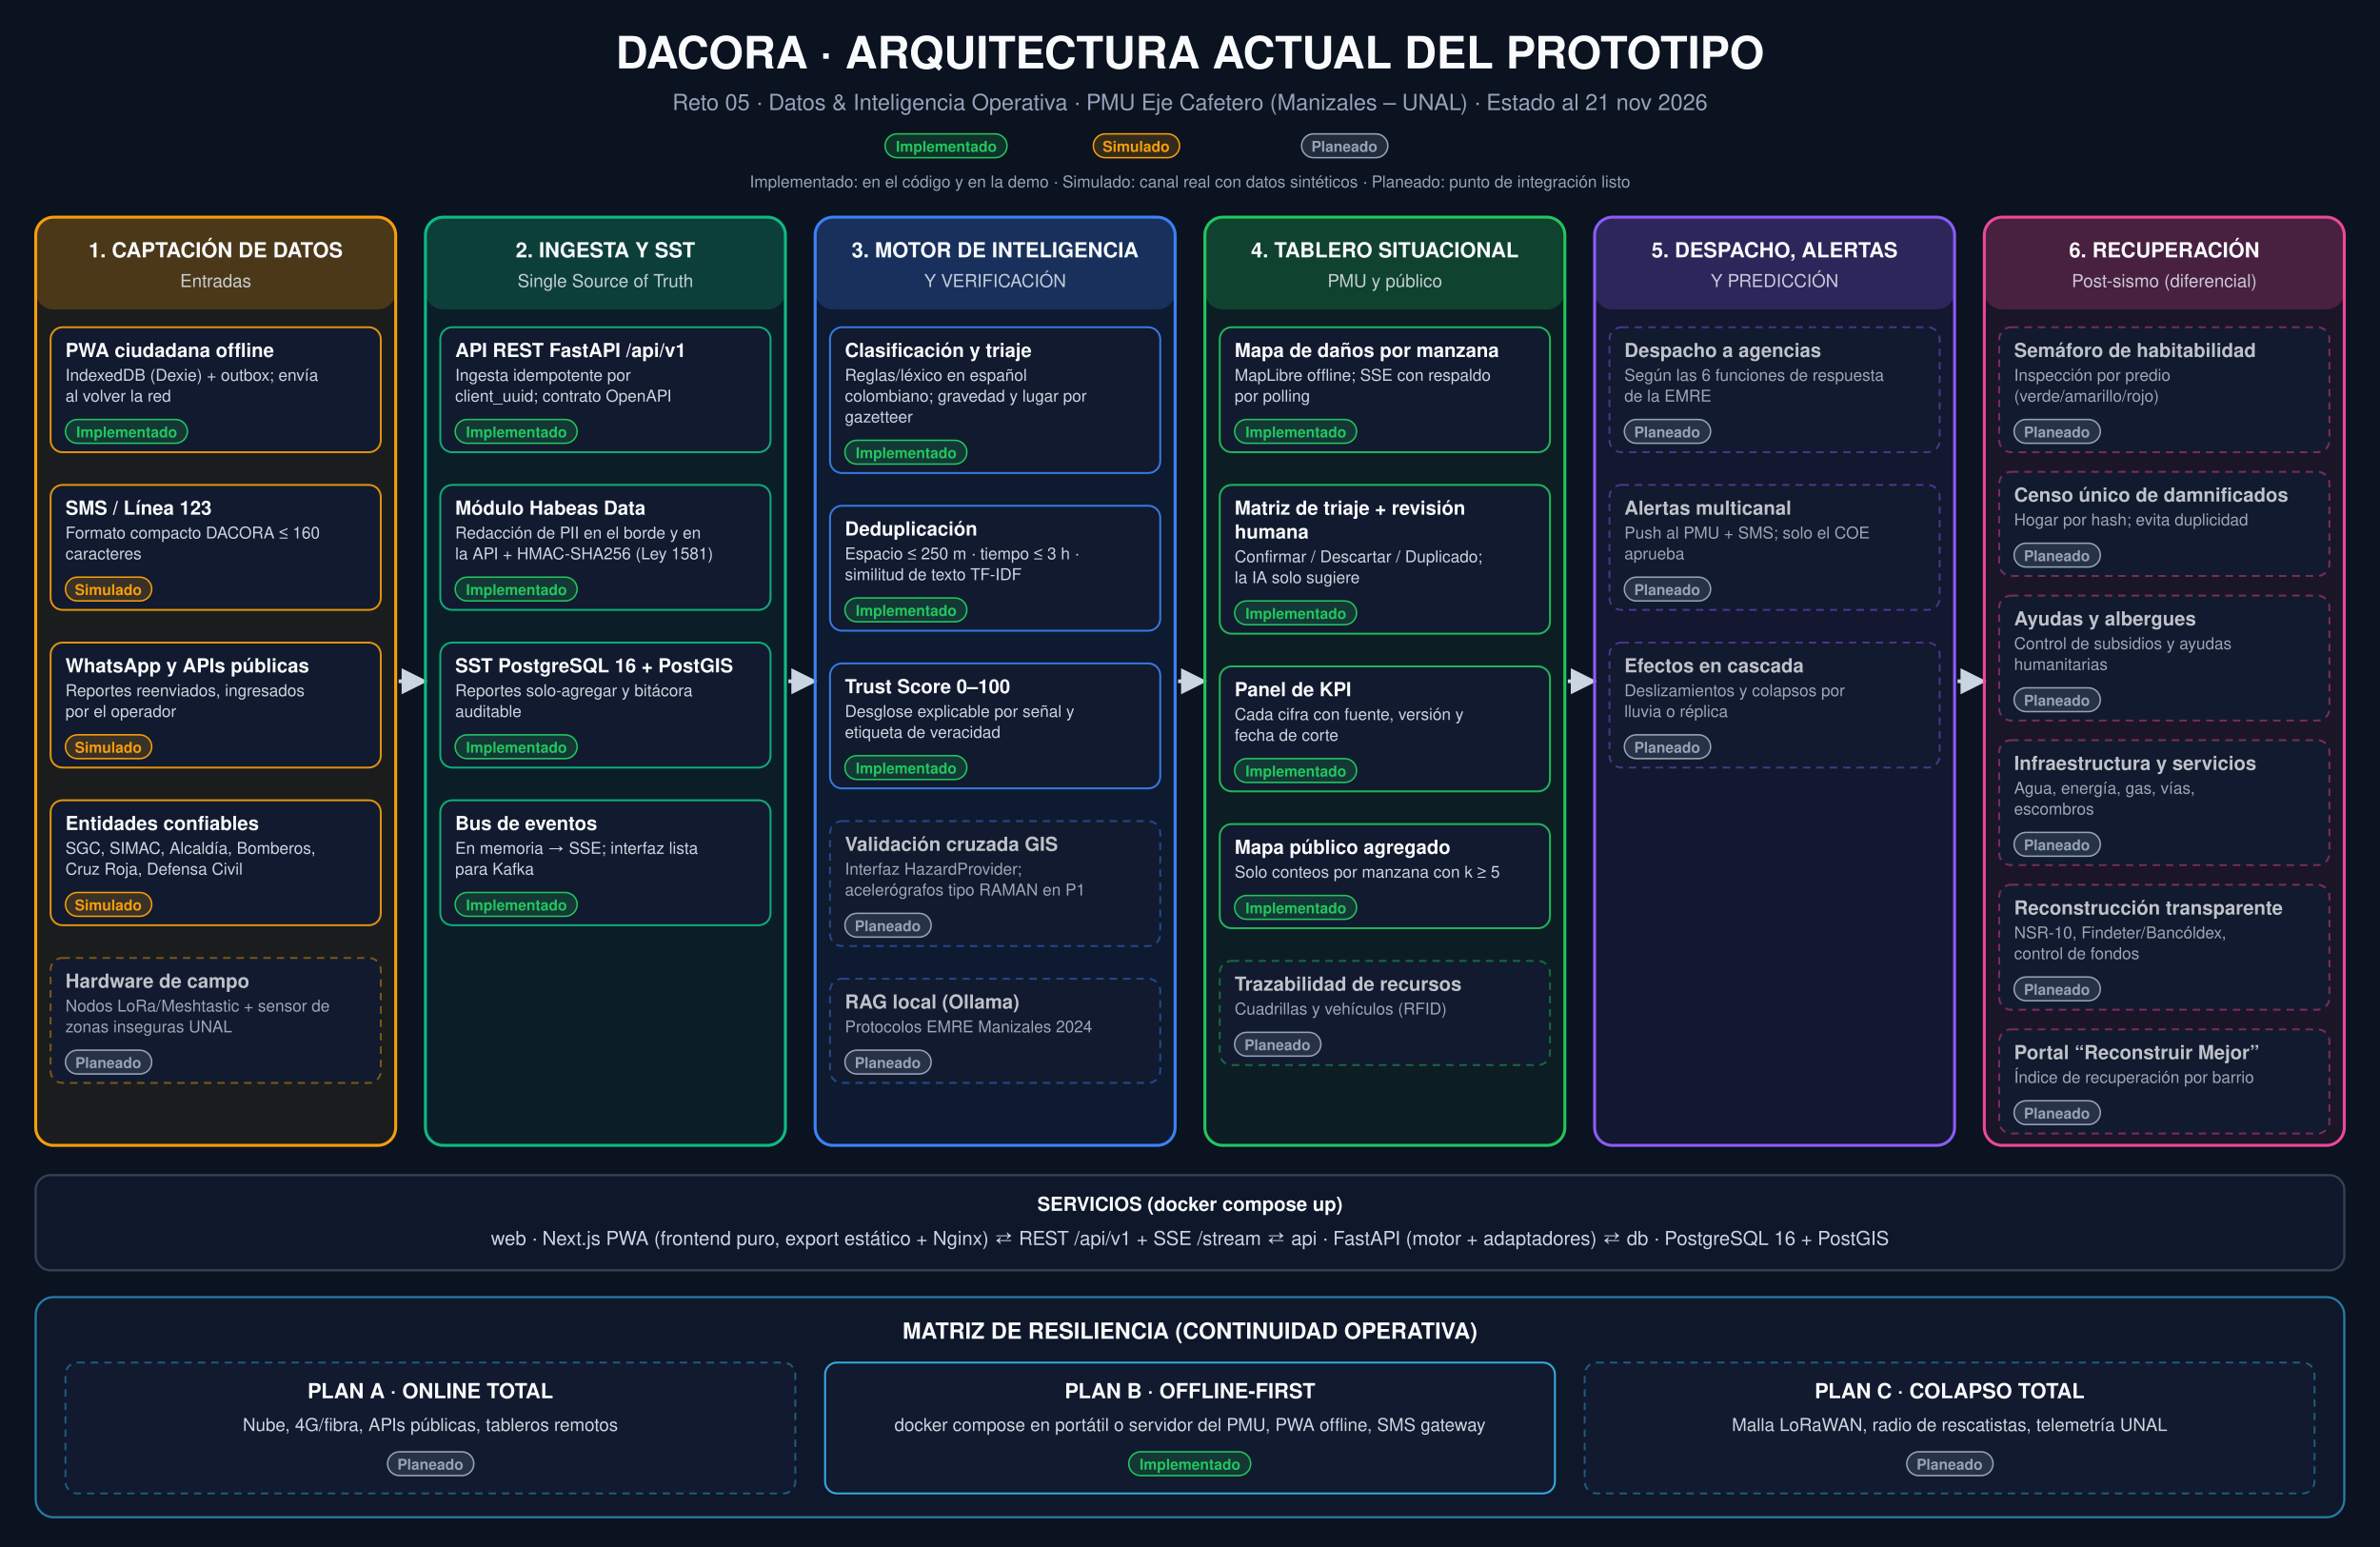
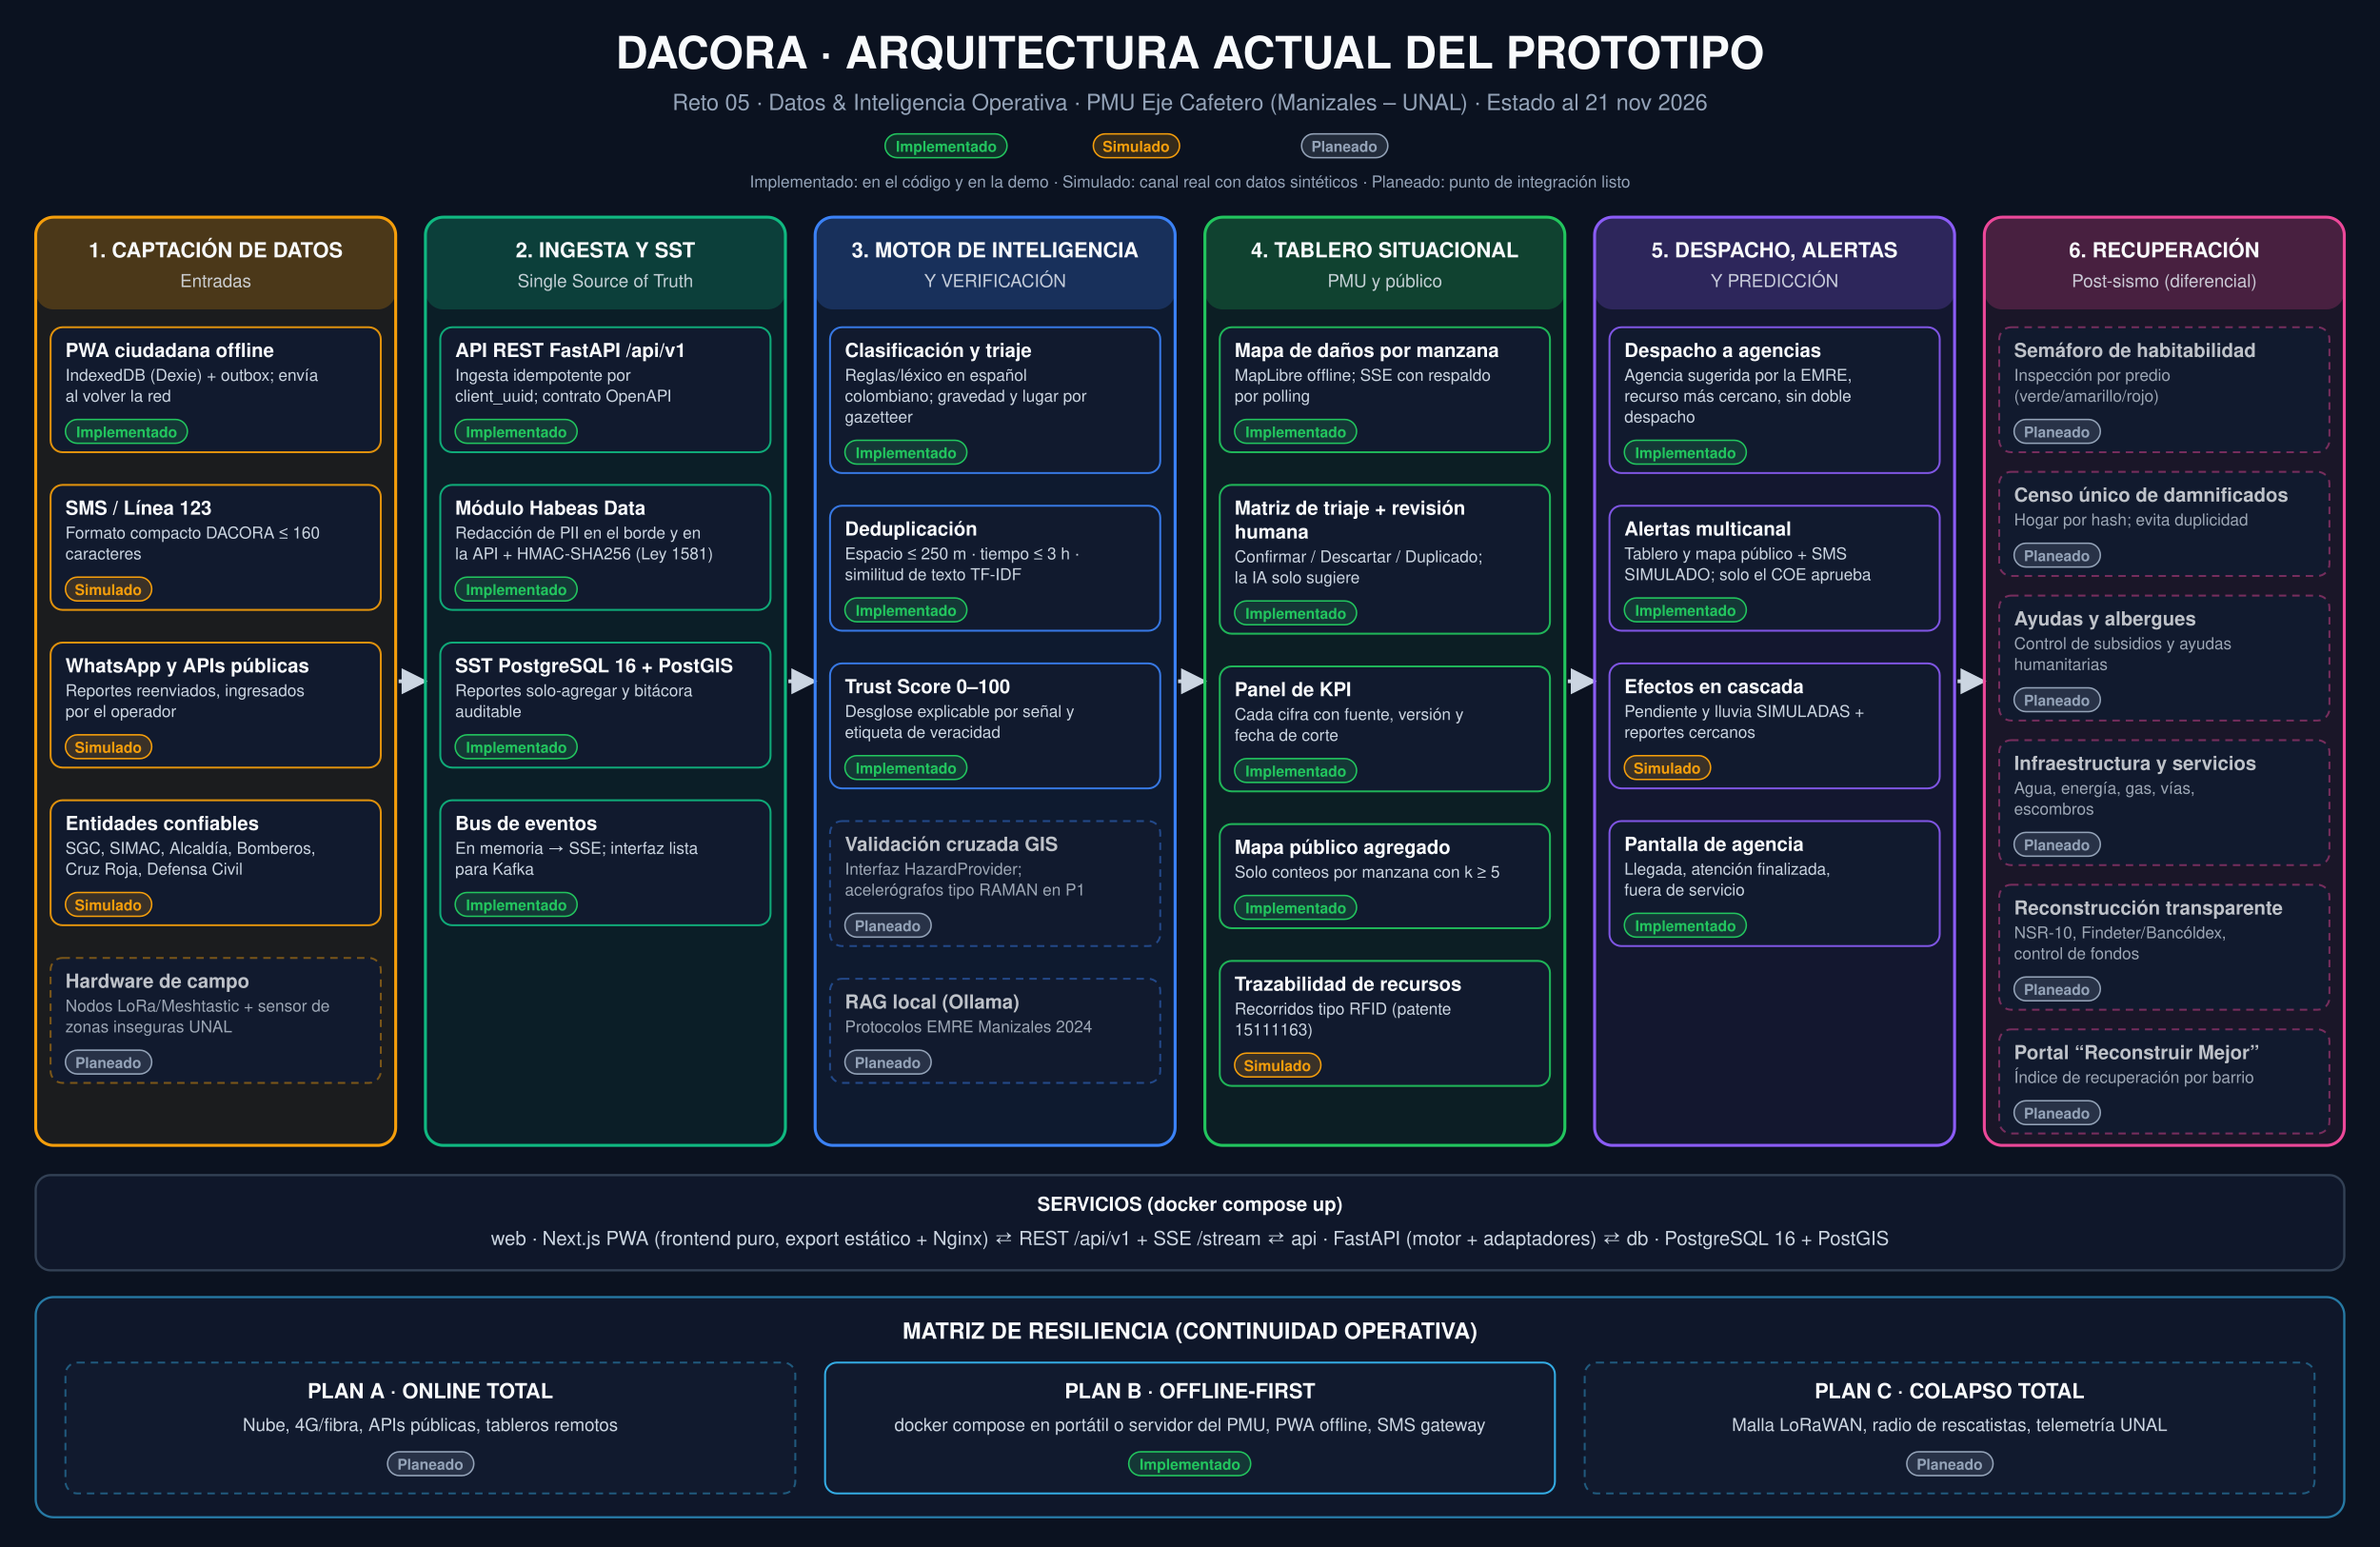
<svg xmlns="http://www.w3.org/2000/svg" width="1600" height="1040" viewBox="0 0 1600 1040" font-family="'Helvetica Neue', Helvetica, Arial, sans-serif">
  <defs>
    <marker id="arrow" viewBox="0 0 10 10" refX="8" refY="5" markerWidth="7" markerHeight="7" orient="auto-start-reverse">
      <path d="M0,0 L10,5 L0,10 z" fill="#cbd5e1" />
    </marker>
  </defs>
  <rect width="1600" height="1040" fill="#0b1220" />
  <text x="800.0" y="46" font-size="30" font-weight="bold" fill="#f8fafc" text-anchor="middle" opacity="1.0">DACORA · ARQUITECTURA ACTUAL DEL PROTOTIPO</text>
  <text x="800.0" y="74" font-size="15" font-weight="normal" fill="#94a3b8" text-anchor="middle" opacity="1.0">Reto 05 · Datos &amp; Inteligencia Operativa · PMU Eje Cafetero (Manizales – UNAL) · Estado al 21 nov 2026</text>
  <rect x="595.0" y="90" width="82" height="16" rx="8" fill="#22c55e" fill-opacity="0.18" stroke="#22c55e" stroke-width="1" />
  <text x="636.2" y="102" font-size="10" font-weight="bold" fill="#22c55e" text-anchor="middle" opacity="1.0">Implementado</text>
  <rect x="735.0" y="90" width="58" height="16" rx="8" fill="#f59e0b" fill-opacity="0.18" stroke="#f59e0b" stroke-width="1" />
  <text x="763.8" y="102" font-size="10" font-weight="bold" fill="#f59e0b" text-anchor="middle" opacity="1.0">Simulado</text>
  <rect x="875.0" y="90" width="58" height="16" rx="8" fill="#94a3b8" fill-opacity="0.18" stroke="#94a3b8" stroke-width="1" />
  <text x="903.8" y="102" font-size="10" font-weight="bold" fill="#94a3b8" text-anchor="middle" opacity="1.0">Planeado</text>
  <text x="800.0" y="126" font-size="11" font-weight="normal" fill="#94a3b8" text-anchor="middle" opacity="1.0">Implementado: en el código y en la demo · Simulado: canal real con datos sintéticos · Planeado: punto de integración listo</text>
  <rect x="24.0" y="146" width="242.0" height="624" rx="12" fill="#f59e0b" fill-opacity="0.07" stroke="#f59e0b" stroke-width="2" />
  <rect x="24.0" y="146" width="242.0" height="62" rx="12" fill="#f59e0b" fill-opacity="0.22" />
  <text x="145.0" y="173" font-size="14" font-weight="bold" fill="#f8fafc" text-anchor="middle" opacity="1.0">1. CAPTACIÓN DE DATOS</text>
  <text x="145.0" y="193" font-size="12" font-weight="normal" fill="#e2e8f0" text-anchor="middle" opacity="0.85">Entradas</text>
  <rect x="34.0" y="220" width="222.0" height="84" rx="8" fill="#111a2e" stroke="#f59e0b" stroke-opacity="0.9" stroke-width="1.3" />
  <text x="44.0" y="240" font-size="13" font-weight="bold" fill="#f8fafc" text-anchor="start" opacity="1">PWA ciudadana offline</text>
  <text x="44.0" y="256" font-size="11" font-weight="normal" fill="#cbd5e1" text-anchor="start" opacity="1">IndexedDB (Dexie) + outbox; envía</text>
  <text x="44.0" y="270" font-size="11" font-weight="normal" fill="#cbd5e1" text-anchor="start" opacity="1">al volver la red</text>
  <rect x="44.0" y="282" width="82" height="16" rx="8" fill="#22c55e" fill-opacity="0.18" stroke="#22c55e" stroke-width="1" />
  <text x="85.2" y="294" font-size="10" font-weight="bold" fill="#22c55e" text-anchor="middle" opacity="1.0">Implementado</text>
  <rect x="34.0" y="326" width="222.0" height="84" rx="8" fill="#111a2e" stroke="#f59e0b" stroke-opacity="0.9" stroke-width="1.3" />
  <text x="44.0" y="346" font-size="13" font-weight="bold" fill="#f8fafc" text-anchor="start" opacity="1">SMS / Línea 123</text>
  <text x="44.0" y="362" font-size="11" font-weight="normal" fill="#cbd5e1" text-anchor="start" opacity="1">Formato compacto DACORA ≤ 160</text>
  <text x="44.0" y="376" font-size="11" font-weight="normal" fill="#cbd5e1" text-anchor="start" opacity="1">caracteres</text>
  <rect x="44.0" y="388" width="58" height="16" rx="8" fill="#f59e0b" fill-opacity="0.18" stroke="#f59e0b" stroke-width="1" />
  <text x="72.8" y="400" font-size="10" font-weight="bold" fill="#f59e0b" text-anchor="middle" opacity="1.0">Simulado</text>
  <rect x="34.0" y="432" width="222.0" height="84" rx="8" fill="#111a2e" stroke="#f59e0b" stroke-opacity="0.9" stroke-width="1.3" />
  <text x="44.0" y="452" font-size="13" font-weight="bold" fill="#f8fafc" text-anchor="start" opacity="1">WhatsApp y APIs públicas</text>
  <text x="44.0" y="468" font-size="11" font-weight="normal" fill="#cbd5e1" text-anchor="start" opacity="1">Reportes reenviados, ingresados</text>
  <text x="44.0" y="482" font-size="11" font-weight="normal" fill="#cbd5e1" text-anchor="start" opacity="1">por el operador</text>
  <rect x="44.0" y="494" width="58" height="16" rx="8" fill="#f59e0b" fill-opacity="0.18" stroke="#f59e0b" stroke-width="1" />
  <text x="72.8" y="506" font-size="10" font-weight="bold" fill="#f59e0b" text-anchor="middle" opacity="1.0">Simulado</text>
  <rect x="34.0" y="538" width="222.0" height="84" rx="8" fill="#111a2e" stroke="#f59e0b" stroke-opacity="0.9" stroke-width="1.3" />
  <text x="44.0" y="558" font-size="13" font-weight="bold" fill="#f8fafc" text-anchor="start" opacity="1">Entidades confiables</text>
  <text x="44.0" y="574" font-size="11" font-weight="normal" fill="#cbd5e1" text-anchor="start" opacity="1">SGC, SIMAC, Alcaldía, Bomberos,</text>
  <text x="44.0" y="588" font-size="11" font-weight="normal" fill="#cbd5e1" text-anchor="start" opacity="1">Cruz Roja, Defensa Civil</text>
  <rect x="44.0" y="600" width="58" height="16" rx="8" fill="#f59e0b" fill-opacity="0.18" stroke="#f59e0b" stroke-width="1" />
  <text x="72.8" y="612" font-size="10" font-weight="bold" fill="#f59e0b" text-anchor="middle" opacity="1.0">Simulado</text>
  <rect x="34.0" y="644" width="222.0" height="84" rx="8" fill="#111a2e" stroke="#f59e0b" stroke-opacity="0.45" stroke-width="1.3" stroke-dasharray="5 4" />
  <text x="44.0" y="664" font-size="13" font-weight="bold" fill="#f8fafc" text-anchor="start" opacity="0.75">Hardware de campo</text>
  <text x="44.0" y="680" font-size="11" font-weight="normal" fill="#cbd5e1" text-anchor="start" opacity="0.75">Nodos LoRa/Meshtastic + sensor de</text>
  <text x="44.0" y="694" font-size="11" font-weight="normal" fill="#cbd5e1" text-anchor="start" opacity="0.75">zonas inseguras UNAL</text>
  <rect x="44.0" y="706" width="58" height="16" rx="8" fill="#94a3b8" fill-opacity="0.18" stroke="#94a3b8" stroke-width="1" />
  <text x="72.8" y="718" font-size="10" font-weight="bold" fill="#94a3b8" text-anchor="middle" opacity="1.0">Planeado</text>
  <line x1="268.0" y1="458.0" x2="284.0" y2="458.0" stroke="#cbd5e1" stroke-width="2.5" marker-end="url(#arrow)" />
  <rect x="286.0" y="146" width="242.0" height="624" rx="12" fill="#10b981" fill-opacity="0.07" stroke="#10b981" stroke-width="2" />
  <rect x="286.0" y="146" width="242.0" height="62" rx="12" fill="#10b981" fill-opacity="0.22" />
  <text x="407.0" y="173" font-size="14" font-weight="bold" fill="#f8fafc" text-anchor="middle" opacity="1.0">2. INGESTA Y SST</text>
  <text x="407.0" y="193" font-size="12" font-weight="normal" fill="#e2e8f0" text-anchor="middle" opacity="0.85">Single Source of Truth</text>
  <rect x="296.0" y="220" width="222.0" height="84" rx="8" fill="#111a2e" stroke="#10b981" stroke-opacity="0.9" stroke-width="1.3" />
  <text x="306.0" y="240" font-size="13" font-weight="bold" fill="#f8fafc" text-anchor="start" opacity="1">API REST FastAPI /api/v1</text>
  <text x="306.0" y="256" font-size="11" font-weight="normal" fill="#cbd5e1" text-anchor="start" opacity="1">Ingesta idempotente por</text>
  <text x="306.0" y="270" font-size="11" font-weight="normal" fill="#cbd5e1" text-anchor="start" opacity="1">client_uuid; contrato OpenAPI</text>
  <rect x="306.0" y="282" width="82" height="16" rx="8" fill="#22c55e" fill-opacity="0.18" stroke="#22c55e" stroke-width="1" />
  <text x="347.2" y="294" font-size="10" font-weight="bold" fill="#22c55e" text-anchor="middle" opacity="1.0">Implementado</text>
  <rect x="296.0" y="326" width="222.0" height="84" rx="8" fill="#111a2e" stroke="#10b981" stroke-opacity="0.9" stroke-width="1.3" />
  <text x="306.0" y="346" font-size="13" font-weight="bold" fill="#f8fafc" text-anchor="start" opacity="1">Módulo Habeas Data</text>
  <text x="306.0" y="362" font-size="11" font-weight="normal" fill="#cbd5e1" text-anchor="start" opacity="1">Redacción de PII en el borde y en</text>
  <text x="306.0" y="376" font-size="11" font-weight="normal" fill="#cbd5e1" text-anchor="start" opacity="1">la API + HMAC-SHA256 (Ley 1581)</text>
  <rect x="306.0" y="388" width="82" height="16" rx="8" fill="#22c55e" fill-opacity="0.18" stroke="#22c55e" stroke-width="1" />
  <text x="347.2" y="400" font-size="10" font-weight="bold" fill="#22c55e" text-anchor="middle" opacity="1.0">Implementado</text>
  <rect x="296.0" y="432" width="222.0" height="84" rx="8" fill="#111a2e" stroke="#10b981" stroke-opacity="0.9" stroke-width="1.3" />
  <text x="306.0" y="452" font-size="13" font-weight="bold" fill="#f8fafc" text-anchor="start" opacity="1">SST PostgreSQL 16 + PostGIS</text>
  <text x="306.0" y="468" font-size="11" font-weight="normal" fill="#cbd5e1" text-anchor="start" opacity="1">Reportes solo-agregar y bitácora</text>
  <text x="306.0" y="482" font-size="11" font-weight="normal" fill="#cbd5e1" text-anchor="start" opacity="1">auditable</text>
  <rect x="306.0" y="494" width="82" height="16" rx="8" fill="#22c55e" fill-opacity="0.18" stroke="#22c55e" stroke-width="1" />
  <text x="347.2" y="506" font-size="10" font-weight="bold" fill="#22c55e" text-anchor="middle" opacity="1.0">Implementado</text>
  <rect x="296.0" y="538" width="222.0" height="84" rx="8" fill="#111a2e" stroke="#10b981" stroke-opacity="0.9" stroke-width="1.3" />
  <text x="306.0" y="558" font-size="13" font-weight="bold" fill="#f8fafc" text-anchor="start" opacity="1">Bus de eventos</text>
  <text x="306.0" y="574" font-size="11" font-weight="normal" fill="#cbd5e1" text-anchor="start" opacity="1">En memoria → SSE; interfaz lista</text>
  <text x="306.0" y="588" font-size="11" font-weight="normal" fill="#cbd5e1" text-anchor="start" opacity="1">para Kafka</text>
  <rect x="306.0" y="600" width="82" height="16" rx="8" fill="#22c55e" fill-opacity="0.18" stroke="#22c55e" stroke-width="1" />
  <text x="347.2" y="612" font-size="10" font-weight="bold" fill="#22c55e" text-anchor="middle" opacity="1.0">Implementado</text>
  <line x1="530.0" y1="458.0" x2="546.0" y2="458.0" stroke="#cbd5e1" stroke-width="2.5" marker-end="url(#arrow)" />
  <rect x="548.0" y="146" width="242.0" height="624" rx="12" fill="#3b82f6" fill-opacity="0.07" stroke="#3b82f6" stroke-width="2" />
  <rect x="548.0" y="146" width="242.0" height="62" rx="12" fill="#3b82f6" fill-opacity="0.22" />
  <text x="669.0" y="173" font-size="14" font-weight="bold" fill="#f8fafc" text-anchor="middle" opacity="1.0">3. MOTOR DE INTELIGENCIA</text>
  <text x="669.0" y="193" font-size="12" font-weight="normal" fill="#e2e8f0" text-anchor="middle" opacity="0.85">Y VERIFICACIÓN</text>
  <rect x="558.0" y="220" width="222.0" height="98" rx="8" fill="#111a2e" stroke="#3b82f6" stroke-opacity="0.9" stroke-width="1.3" />
  <text x="568.0" y="240" font-size="13" font-weight="bold" fill="#f8fafc" text-anchor="start" opacity="1">Clasificación y triaje</text>
  <text x="568.0" y="256" font-size="11" font-weight="normal" fill="#cbd5e1" text-anchor="start" opacity="1">Reglas/léxico en español</text>
  <text x="568.0" y="270" font-size="11" font-weight="normal" fill="#cbd5e1" text-anchor="start" opacity="1">colombiano; gravedad y lugar por</text>
  <text x="568.0" y="284" font-size="11" font-weight="normal" fill="#cbd5e1" text-anchor="start" opacity="1">gazetteer</text>
  <rect x="568.0" y="296" width="82" height="16" rx="8" fill="#22c55e" fill-opacity="0.18" stroke="#22c55e" stroke-width="1" />
  <text x="609.2" y="308" font-size="10" font-weight="bold" fill="#22c55e" text-anchor="middle" opacity="1.0">Implementado</text>
  <rect x="558.0" y="340" width="222.0" height="84" rx="8" fill="#111a2e" stroke="#3b82f6" stroke-opacity="0.9" stroke-width="1.3" />
  <text x="568.0" y="360" font-size="13" font-weight="bold" fill="#f8fafc" text-anchor="start" opacity="1">Deduplicación</text>
  <text x="568.0" y="376" font-size="11" font-weight="normal" fill="#cbd5e1" text-anchor="start" opacity="1">Espacio ≤ 250 m · tiempo ≤ 3 h ·</text>
  <text x="568.0" y="390" font-size="11" font-weight="normal" fill="#cbd5e1" text-anchor="start" opacity="1">similitud de texto TF-IDF</text>
  <rect x="568.0" y="402" width="82" height="16" rx="8" fill="#22c55e" fill-opacity="0.18" stroke="#22c55e" stroke-width="1" />
  <text x="609.2" y="414" font-size="10" font-weight="bold" fill="#22c55e" text-anchor="middle" opacity="1.0">Implementado</text>
  <rect x="558.0" y="446" width="222.0" height="84" rx="8" fill="#111a2e" stroke="#3b82f6" stroke-opacity="0.9" stroke-width="1.3" />
  <text x="568.0" y="466" font-size="13" font-weight="bold" fill="#f8fafc" text-anchor="start" opacity="1">Trust Score 0–100</text>
  <text x="568.0" y="482" font-size="11" font-weight="normal" fill="#cbd5e1" text-anchor="start" opacity="1">Desglose explicable por señal y</text>
  <text x="568.0" y="496" font-size="11" font-weight="normal" fill="#cbd5e1" text-anchor="start" opacity="1">etiqueta de veracidad</text>
  <rect x="568.0" y="508" width="82" height="16" rx="8" fill="#22c55e" fill-opacity="0.18" stroke="#22c55e" stroke-width="1" />
  <text x="609.2" y="520" font-size="10" font-weight="bold" fill="#22c55e" text-anchor="middle" opacity="1.0">Implementado</text>
  <rect x="558.0" y="552" width="222.0" height="84" rx="8" fill="#111a2e" stroke="#3b82f6" stroke-opacity="0.45" stroke-width="1.3" stroke-dasharray="5 4" />
  <text x="568.0" y="572" font-size="13" font-weight="bold" fill="#f8fafc" text-anchor="start" opacity="0.75">Validación cruzada GIS</text>
  <text x="568.0" y="588" font-size="11" font-weight="normal" fill="#cbd5e1" text-anchor="start" opacity="0.75">Interfaz HazardProvider;</text>
  <text x="568.0" y="602" font-size="11" font-weight="normal" fill="#cbd5e1" text-anchor="start" opacity="0.75">acelerógrafos tipo RAMAN en P1</text>
  <rect x="568.0" y="614" width="58" height="16" rx="8" fill="#94a3b8" fill-opacity="0.18" stroke="#94a3b8" stroke-width="1" />
  <text x="596.8" y="626" font-size="10" font-weight="bold" fill="#94a3b8" text-anchor="middle" opacity="1.0">Planeado</text>
  <rect x="558.0" y="658" width="222.0" height="70" rx="8" fill="#111a2e" stroke="#3b82f6" stroke-opacity="0.45" stroke-width="1.3" stroke-dasharray="5 4" />
  <text x="568.0" y="678" font-size="13" font-weight="bold" fill="#f8fafc" text-anchor="start" opacity="0.75">RAG local (Ollama)</text>
  <text x="568.0" y="694" font-size="11" font-weight="normal" fill="#cbd5e1" text-anchor="start" opacity="0.75">Protocolos EMRE Manizales 2024</text>
  <rect x="568.0" y="706" width="58" height="16" rx="8" fill="#94a3b8" fill-opacity="0.18" stroke="#94a3b8" stroke-width="1" />
  <text x="596.8" y="718" font-size="10" font-weight="bold" fill="#94a3b8" text-anchor="middle" opacity="1.0">Planeado</text>
  <line x1="792.0" y1="458.0" x2="808.0" y2="458.0" stroke="#cbd5e1" stroke-width="2.5" marker-end="url(#arrow)" />
  <rect x="810.0" y="146" width="242.0" height="624" rx="12" fill="#22c55e" fill-opacity="0.07" stroke="#22c55e" stroke-width="2" />
  <rect x="810.0" y="146" width="242.0" height="62" rx="12" fill="#22c55e" fill-opacity="0.22" />
  <text x="931.0" y="173" font-size="14" font-weight="bold" fill="#f8fafc" text-anchor="middle" opacity="1.0">4. TABLERO SITUACIONAL</text>
  <text x="931.0" y="193" font-size="12" font-weight="normal" fill="#e2e8f0" text-anchor="middle" opacity="0.85">PMU y público</text>
  <rect x="820.0" y="220" width="222.0" height="84" rx="8" fill="#111a2e" stroke="#22c55e" stroke-opacity="0.9" stroke-width="1.3" />
  <text x="830.0" y="240" font-size="13" font-weight="bold" fill="#f8fafc" text-anchor="start" opacity="1">Mapa de daños por manzana</text>
  <text x="830.0" y="256" font-size="11" font-weight="normal" fill="#cbd5e1" text-anchor="start" opacity="1">MapLibre offline; SSE con respaldo</text>
  <text x="830.0" y="270" font-size="11" font-weight="normal" fill="#cbd5e1" text-anchor="start" opacity="1">por polling</text>
  <rect x="830.0" y="282" width="82" height="16" rx="8" fill="#22c55e" fill-opacity="0.18" stroke="#22c55e" stroke-width="1" />
  <text x="871.2" y="294" font-size="10" font-weight="bold" fill="#22c55e" text-anchor="middle" opacity="1.0">Implementado</text>
  <rect x="820.0" y="326" width="222.0" height="100" rx="8" fill="#111a2e" stroke="#22c55e" stroke-opacity="0.9" stroke-width="1.3" />
  <text x="830.0" y="346" font-size="13" font-weight="bold" fill="#f8fafc" text-anchor="start" opacity="1">Matriz de triaje + revisión</text>
  <text x="830.0" y="362" font-size="13" font-weight="bold" fill="#f8fafc" text-anchor="start" opacity="1">humana</text>
  <text x="830.0" y="378" font-size="11" font-weight="normal" fill="#cbd5e1" text-anchor="start" opacity="1">Confirmar / Descartar / Duplicado;</text>
  <text x="830.0" y="392" font-size="11" font-weight="normal" fill="#cbd5e1" text-anchor="start" opacity="1">la IA solo sugiere</text>
  <rect x="830.0" y="404" width="82" height="16" rx="8" fill="#22c55e" fill-opacity="0.18" stroke="#22c55e" stroke-width="1" />
  <text x="871.2" y="416" font-size="10" font-weight="bold" fill="#22c55e" text-anchor="middle" opacity="1.0">Implementado</text>
  <rect x="820.0" y="448" width="222.0" height="84" rx="8" fill="#111a2e" stroke="#22c55e" stroke-opacity="0.9" stroke-width="1.3" />
  <text x="830.0" y="468" font-size="13" font-weight="bold" fill="#f8fafc" text-anchor="start" opacity="1">Panel de KPI</text>
  <text x="830.0" y="484" font-size="11" font-weight="normal" fill="#cbd5e1" text-anchor="start" opacity="1">Cada cifra con fuente, versión y</text>
  <text x="830.0" y="498" font-size="11" font-weight="normal" fill="#cbd5e1" text-anchor="start" opacity="1">fecha de corte</text>
  <rect x="830.0" y="510" width="82" height="16" rx="8" fill="#22c55e" fill-opacity="0.18" stroke="#22c55e" stroke-width="1" />
  <text x="871.2" y="522" font-size="10" font-weight="bold" fill="#22c55e" text-anchor="middle" opacity="1.0">Implementado</text>
  <rect x="820.0" y="554" width="222.0" height="70" rx="8" fill="#111a2e" stroke="#22c55e" stroke-opacity="0.9" stroke-width="1.3" />
  <text x="830.0" y="574" font-size="13" font-weight="bold" fill="#f8fafc" text-anchor="start" opacity="1">Mapa público agregado</text>
  <text x="830.0" y="590" font-size="11" font-weight="normal" fill="#cbd5e1" text-anchor="start" opacity="1">Solo conteos por manzana con k ≥ 5</text>
  <rect x="830.0" y="602" width="82" height="16" rx="8" fill="#22c55e" fill-opacity="0.18" stroke="#22c55e" stroke-width="1" />
  <text x="871.2" y="614" font-size="10" font-weight="bold" fill="#22c55e" text-anchor="middle" opacity="1.0">Implementado</text>
-   <rect x="820.0" y="646" width="222.0" height="70" rx="8" fill="#111a2e" stroke="#22c55e" stroke-opacity="0.45" stroke-width="1.3" stroke-dasharray="5 4" />
-   <text x="830.0" y="666" font-size="13" font-weight="bold" fill="#f8fafc" text-anchor="start" opacity="0.75">Trazabilidad de recursos</text>
-   <text x="830.0" y="682" font-size="11" font-weight="normal" fill="#cbd5e1" text-anchor="start" opacity="0.75">Cuadrillas y vehículos (RFID)</text>
-   <rect x="830.0" y="694" width="58" height="16" rx="8" fill="#94a3b8" fill-opacity="0.18" stroke="#94a3b8" stroke-width="1" />
-   <text x="858.8" y="706" font-size="10" font-weight="bold" fill="#94a3b8" text-anchor="middle" opacity="1.0">Planeado</text>
+   <rect x="820.0" y="646" width="222.0" height="84" rx="8" fill="#111a2e" stroke="#22c55e" stroke-opacity="0.9" stroke-width="1.3" />
+   <text x="830.0" y="666" font-size="13" font-weight="bold" fill="#f8fafc" text-anchor="start" opacity="1">Trazabilidad de recursos</text>
+   <text x="830.0" y="682" font-size="11" font-weight="normal" fill="#cbd5e1" text-anchor="start" opacity="1">Recorridos tipo RFID (patente</text>
+   <text x="830.0" y="696" font-size="11" font-weight="normal" fill="#cbd5e1" text-anchor="start" opacity="1">15111163)</text>
+   <rect x="830.0" y="708" width="58" height="16" rx="8" fill="#f59e0b" fill-opacity="0.18" stroke="#f59e0b" stroke-width="1" />
+   <text x="858.8" y="720" font-size="10" font-weight="bold" fill="#f59e0b" text-anchor="middle" opacity="1.0">Simulado</text>
  <line x1="1054.0" y1="458.0" x2="1070.0" y2="458.0" stroke="#cbd5e1" stroke-width="2.5" marker-end="url(#arrow)" />
  <rect x="1072.0" y="146" width="242.0" height="624" rx="12" fill="#8b5cf6" fill-opacity="0.07" stroke="#8b5cf6" stroke-width="2" />
  <rect x="1072.0" y="146" width="242.0" height="62" rx="12" fill="#8b5cf6" fill-opacity="0.22" />
  <text x="1193.0" y="173" font-size="14" font-weight="bold" fill="#f8fafc" text-anchor="middle" opacity="1.0">5. DESPACHO, ALERTAS</text>
  <text x="1193.0" y="193" font-size="12" font-weight="normal" fill="#e2e8f0" text-anchor="middle" opacity="0.85">Y PREDICCIÓN</text>
-   <rect x="1082.0" y="220" width="222.0" height="84" rx="8" fill="#111a2e" stroke="#8b5cf6" stroke-opacity="0.45" stroke-width="1.3" stroke-dasharray="5 4" />
-   <text x="1092.0" y="240" font-size="13" font-weight="bold" fill="#f8fafc" text-anchor="start" opacity="0.75">Despacho a agencias</text>
-   <text x="1092.0" y="256" font-size="11" font-weight="normal" fill="#cbd5e1" text-anchor="start" opacity="0.75">Según las 6 funciones de respuesta</text>
-   <text x="1092.0" y="270" font-size="11" font-weight="normal" fill="#cbd5e1" text-anchor="start" opacity="0.75">de la EMRE</text>
-   <rect x="1092.0" y="282" width="58" height="16" rx="8" fill="#94a3b8" fill-opacity="0.18" stroke="#94a3b8" stroke-width="1" />
-   <text x="1120.8" y="294" font-size="10" font-weight="bold" fill="#94a3b8" text-anchor="middle" opacity="1.0">Planeado</text>
-   <rect x="1082.0" y="326" width="222.0" height="84" rx="8" fill="#111a2e" stroke="#8b5cf6" stroke-opacity="0.45" stroke-width="1.3" stroke-dasharray="5 4" />
-   <text x="1092.0" y="346" font-size="13" font-weight="bold" fill="#f8fafc" text-anchor="start" opacity="0.75">Alertas multicanal</text>
-   <text x="1092.0" y="362" font-size="11" font-weight="normal" fill="#cbd5e1" text-anchor="start" opacity="0.75">Push al PMU + SMS; solo el COE</text>
-   <text x="1092.0" y="376" font-size="11" font-weight="normal" fill="#cbd5e1" text-anchor="start" opacity="0.75">aprueba</text>
-   <rect x="1092.0" y="388" width="58" height="16" rx="8" fill="#94a3b8" fill-opacity="0.18" stroke="#94a3b8" stroke-width="1" />
-   <text x="1120.8" y="400" font-size="10" font-weight="bold" fill="#94a3b8" text-anchor="middle" opacity="1.0">Planeado</text>
-   <rect x="1082.0" y="432" width="222.0" height="84" rx="8" fill="#111a2e" stroke="#8b5cf6" stroke-opacity="0.45" stroke-width="1.3" stroke-dasharray="5 4" />
-   <text x="1092.0" y="452" font-size="13" font-weight="bold" fill="#f8fafc" text-anchor="start" opacity="0.75">Efectos en cascada</text>
-   <text x="1092.0" y="468" font-size="11" font-weight="normal" fill="#cbd5e1" text-anchor="start" opacity="0.75">Deslizamientos y colapsos por</text>
-   <text x="1092.0" y="482" font-size="11" font-weight="normal" fill="#cbd5e1" text-anchor="start" opacity="0.75">lluvia o réplica</text>
-   <rect x="1092.0" y="494" width="58" height="16" rx="8" fill="#94a3b8" fill-opacity="0.18" stroke="#94a3b8" stroke-width="1" />
-   <text x="1120.8" y="506" font-size="10" font-weight="bold" fill="#94a3b8" text-anchor="middle" opacity="1.0">Planeado</text>
+   <rect x="1082.0" y="220" width="222.0" height="98" rx="8" fill="#111a2e" stroke="#8b5cf6" stroke-opacity="0.9" stroke-width="1.3" />
+   <text x="1092.0" y="240" font-size="13" font-weight="bold" fill="#f8fafc" text-anchor="start" opacity="1">Despacho a agencias</text>
+   <text x="1092.0" y="256" font-size="11" font-weight="normal" fill="#cbd5e1" text-anchor="start" opacity="1">Agencia sugerida por la EMRE,</text>
+   <text x="1092.0" y="270" font-size="11" font-weight="normal" fill="#cbd5e1" text-anchor="start" opacity="1">recurso más cercano, sin doble</text>
+   <text x="1092.0" y="284" font-size="11" font-weight="normal" fill="#cbd5e1" text-anchor="start" opacity="1">despacho</text>
+   <rect x="1092.0" y="296" width="82" height="16" rx="8" fill="#22c55e" fill-opacity="0.18" stroke="#22c55e" stroke-width="1" />
+   <text x="1133.2" y="308" font-size="10" font-weight="bold" fill="#22c55e" text-anchor="middle" opacity="1.0">Implementado</text>
+   <rect x="1082.0" y="340" width="222.0" height="84" rx="8" fill="#111a2e" stroke="#8b5cf6" stroke-opacity="0.9" stroke-width="1.3" />
+   <text x="1092.0" y="360" font-size="13" font-weight="bold" fill="#f8fafc" text-anchor="start" opacity="1">Alertas multicanal</text>
+   <text x="1092.0" y="376" font-size="11" font-weight="normal" fill="#cbd5e1" text-anchor="start" opacity="1">Tablero y mapa público + SMS</text>
+   <text x="1092.0" y="390" font-size="11" font-weight="normal" fill="#cbd5e1" text-anchor="start" opacity="1">SIMULADO; solo el COE aprueba</text>
+   <rect x="1092.0" y="402" width="82" height="16" rx="8" fill="#22c55e" fill-opacity="0.18" stroke="#22c55e" stroke-width="1" />
+   <text x="1133.2" y="414" font-size="10" font-weight="bold" fill="#22c55e" text-anchor="middle" opacity="1.0">Implementado</text>
+   <rect x="1082.0" y="446" width="222.0" height="84" rx="8" fill="#111a2e" stroke="#8b5cf6" stroke-opacity="0.9" stroke-width="1.3" />
+   <text x="1092.0" y="466" font-size="13" font-weight="bold" fill="#f8fafc" text-anchor="start" opacity="1">Efectos en cascada</text>
+   <text x="1092.0" y="482" font-size="11" font-weight="normal" fill="#cbd5e1" text-anchor="start" opacity="1">Pendiente y lluvia SIMULADAS +</text>
+   <text x="1092.0" y="496" font-size="11" font-weight="normal" fill="#cbd5e1" text-anchor="start" opacity="1">reportes cercanos</text>
+   <rect x="1092.0" y="508" width="58" height="16" rx="8" fill="#f59e0b" fill-opacity="0.18" stroke="#f59e0b" stroke-width="1" />
+   <text x="1120.8" y="520" font-size="10" font-weight="bold" fill="#f59e0b" text-anchor="middle" opacity="1.0">Simulado</text>
+   <rect x="1082.0" y="552" width="222.0" height="84" rx="8" fill="#111a2e" stroke="#8b5cf6" stroke-opacity="0.9" stroke-width="1.3" />
+   <text x="1092.0" y="572" font-size="13" font-weight="bold" fill="#f8fafc" text-anchor="start" opacity="1">Pantalla de agencia</text>
+   <text x="1092.0" y="588" font-size="11" font-weight="normal" fill="#cbd5e1" text-anchor="start" opacity="1">Llegada, atención finalizada,</text>
+   <text x="1092.0" y="602" font-size="11" font-weight="normal" fill="#cbd5e1" text-anchor="start" opacity="1">fuera de servicio</text>
+   <rect x="1092.0" y="614" width="82" height="16" rx="8" fill="#22c55e" fill-opacity="0.18" stroke="#22c55e" stroke-width="1" />
+   <text x="1133.2" y="626" font-size="10" font-weight="bold" fill="#22c55e" text-anchor="middle" opacity="1.0">Implementado</text>
  <line x1="1316.0" y1="458.0" x2="1332.0" y2="458.0" stroke="#cbd5e1" stroke-width="2.5" marker-end="url(#arrow)" />
  <rect x="1334.0" y="146" width="242.0" height="624" rx="12" fill="#ec4899" fill-opacity="0.07" stroke="#ec4899" stroke-width="2" />
  <rect x="1334.0" y="146" width="242.0" height="62" rx="12" fill="#ec4899" fill-opacity="0.22" />
  <text x="1455.0" y="173" font-size="14" font-weight="bold" fill="#f8fafc" text-anchor="middle" opacity="1.0">6. RECUPERACIÓN</text>
  <text x="1455.0" y="193" font-size="12" font-weight="normal" fill="#e2e8f0" text-anchor="middle" opacity="0.85">Post-sismo (diferencial)</text>
  <rect x="1344.0" y="220" width="222.0" height="84" rx="8" fill="#111a2e" stroke="#ec4899" stroke-opacity="0.45" stroke-width="1.3" stroke-dasharray="5 4" />
  <text x="1354.0" y="240" font-size="13" font-weight="bold" fill="#f8fafc" text-anchor="start" opacity="0.75">Semáforo de habitabilidad</text>
  <text x="1354.0" y="256" font-size="11" font-weight="normal" fill="#cbd5e1" text-anchor="start" opacity="0.75">Inspección por predio</text>
  <text x="1354.0" y="270" font-size="11" font-weight="normal" fill="#cbd5e1" text-anchor="start" opacity="0.75">(verde/amarillo/rojo)</text>
  <rect x="1354.0" y="282" width="58" height="16" rx="8" fill="#94a3b8" fill-opacity="0.18" stroke="#94a3b8" stroke-width="1" />
  <text x="1382.8" y="294" font-size="10" font-weight="bold" fill="#94a3b8" text-anchor="middle" opacity="1.0">Planeado</text>
  <rect x="1344.0" y="317.2" width="222.0" height="70" rx="8" fill="#111a2e" stroke="#ec4899" stroke-opacity="0.45" stroke-width="1.3" stroke-dasharray="5 4" />
  <text x="1354.0" y="337.2" font-size="13" font-weight="bold" fill="#f8fafc" text-anchor="start" opacity="0.75">Censo único de damnificados</text>
  <text x="1354.0" y="353.2" font-size="11" font-weight="normal" fill="#cbd5e1" text-anchor="start" opacity="0.75">Hogar por hash; evita duplicidad</text>
  <rect x="1354.0" y="365.2" width="58" height="16" rx="8" fill="#94a3b8" fill-opacity="0.18" stroke="#94a3b8" stroke-width="1" />
  <text x="1382.8" y="377.2" font-size="10" font-weight="bold" fill="#94a3b8" text-anchor="middle" opacity="1.0">Planeado</text>
  <rect x="1344.0" y="400.4" width="222.0" height="84" rx="8" fill="#111a2e" stroke="#ec4899" stroke-opacity="0.45" stroke-width="1.3" stroke-dasharray="5 4" />
  <text x="1354.0" y="420.4" font-size="13" font-weight="bold" fill="#f8fafc" text-anchor="start" opacity="0.75">Ayudas y albergues</text>
  <text x="1354.0" y="436.4" font-size="11" font-weight="normal" fill="#cbd5e1" text-anchor="start" opacity="0.75">Control de subsidios y ayudas</text>
  <text x="1354.0" y="450.4" font-size="11" font-weight="normal" fill="#cbd5e1" text-anchor="start" opacity="0.75">humanitarias</text>
  <rect x="1354.0" y="462.4" width="58" height="16" rx="8" fill="#94a3b8" fill-opacity="0.18" stroke="#94a3b8" stroke-width="1" />
  <text x="1382.8" y="474.4" font-size="10" font-weight="bold" fill="#94a3b8" text-anchor="middle" opacity="1.0">Planeado</text>
  <rect x="1344.0" y="497.6" width="222.0" height="84" rx="8" fill="#111a2e" stroke="#ec4899" stroke-opacity="0.45" stroke-width="1.3" stroke-dasharray="5 4" />
  <text x="1354.0" y="517.6" font-size="13" font-weight="bold" fill="#f8fafc" text-anchor="start" opacity="0.75">Infraestructura y servicios</text>
  <text x="1354.0" y="533.6" font-size="11" font-weight="normal" fill="#cbd5e1" text-anchor="start" opacity="0.75">Agua, energía, gas, vías,</text>
  <text x="1354.0" y="547.6" font-size="11" font-weight="normal" fill="#cbd5e1" text-anchor="start" opacity="0.75">escombros</text>
  <rect x="1354.0" y="559.6" width="58" height="16" rx="8" fill="#94a3b8" fill-opacity="0.18" stroke="#94a3b8" stroke-width="1" />
  <text x="1382.8" y="571.6" font-size="10" font-weight="bold" fill="#94a3b8" text-anchor="middle" opacity="1.0">Planeado</text>
  <rect x="1344.0" y="594.8" width="222.0" height="84" rx="8" fill="#111a2e" stroke="#ec4899" stroke-opacity="0.45" stroke-width="1.3" stroke-dasharray="5 4" />
  <text x="1354.0" y="614.8" font-size="13" font-weight="bold" fill="#f8fafc" text-anchor="start" opacity="0.75">Reconstrucción transparente</text>
  <text x="1354.0" y="630.8" font-size="11" font-weight="normal" fill="#cbd5e1" text-anchor="start" opacity="0.75">NSR-10, Findeter/Bancóldex,</text>
  <text x="1354.0" y="644.8" font-size="11" font-weight="normal" fill="#cbd5e1" text-anchor="start" opacity="0.75">control de fondos</text>
  <rect x="1354.0" y="656.8" width="58" height="16" rx="8" fill="#94a3b8" fill-opacity="0.18" stroke="#94a3b8" stroke-width="1" />
  <text x="1382.8" y="668.8" font-size="10" font-weight="bold" fill="#94a3b8" text-anchor="middle" opacity="1.0">Planeado</text>
  <rect x="1344.0" y="692.0" width="222.0" height="70" rx="8" fill="#111a2e" stroke="#ec4899" stroke-opacity="0.45" stroke-width="1.3" stroke-dasharray="5 4" />
  <text x="1354.0" y="712.0" font-size="13" font-weight="bold" fill="#f8fafc" text-anchor="start" opacity="0.75">Portal “Reconstruir Mejor”</text>
  <text x="1354.0" y="728.0" font-size="11" font-weight="normal" fill="#cbd5e1" text-anchor="start" opacity="0.75">Índice de recuperación por barrio</text>
  <rect x="1354.0" y="740.0" width="58" height="16" rx="8" fill="#94a3b8" fill-opacity="0.18" stroke="#94a3b8" stroke-width="1" />
  <text x="1382.8" y="752.0" font-size="10" font-weight="bold" fill="#94a3b8" text-anchor="middle" opacity="1.0">Planeado</text>
  <rect x="24" y="790" width="1552" height="64" rx="10" fill="#0f172a" stroke="#334155" stroke-width="1.5" />
  <text x="800.0" y="814" font-size="13" font-weight="bold" fill="#f8fafc" text-anchor="middle" opacity="1.0">SERVICIOS (docker compose up)</text>
  <text x="800.0" y="837" font-size="13" font-weight="normal" fill="#cbd5e1" text-anchor="middle" opacity="1.0">web · Next.js PWA (frontend puro, export estático + Nginx)   ⇄   REST /api/v1 + SSE /stream   ⇄   api · FastAPI (motor + adaptadores)   ⇄   db · PostgreSQL 16 + PostGIS</text>
  <rect x="24" y="872" width="1552" height="148" rx="12" fill="#0f172a" stroke="#38bdf8" stroke-opacity="0.6" stroke-width="1.5" />
  <text x="800.0" y="900" font-size="15" font-weight="bold" fill="#f8fafc" text-anchor="middle" opacity="1.0">MATRIZ DE RESILIENCIA (CONTINUIDAD OPERATIVA)</text>
  <rect x="44.0" y="916" width="490.667" height="88" rx="8" fill="#111a2e" stroke="#38bdf8" stroke-opacity="0.4" stroke-width="1.3" stroke-dasharray="5 4" />
  <text x="289.333" y="940" font-size="14" font-weight="bold" fill="#f8fafc" text-anchor="middle" opacity="1.0">PLAN A · ONLINE TOTAL</text>
  <text x="289.333" y="962" font-size="12" font-weight="normal" fill="#cbd5e1" text-anchor="middle" opacity="1.0">Nube, 4G/fibra, APIs públicas, tableros remotos</text>
  <rect x="260.533" y="976" width="58" height="16" rx="8" fill="#94a3b8" fill-opacity="0.18" stroke="#94a3b8" stroke-width="1" />
  <text x="289.333" y="988" font-size="10" font-weight="bold" fill="#94a3b8" text-anchor="middle" opacity="1.0">Planeado</text>
  <rect x="554.667" y="916" width="490.667" height="88" rx="8" fill="#111a2e" stroke="#38bdf8" stroke-opacity="0.9" stroke-width="1.3" />
  <text x="800" y="940" font-size="14" font-weight="bold" fill="#f8fafc" text-anchor="middle" opacity="1.0">PLAN B · OFFLINE-FIRST</text>
  <text x="800" y="962" font-size="12" font-weight="normal" fill="#cbd5e1" text-anchor="middle" opacity="1.0">docker compose en portátil o servidor del PMU, PWA offline, SMS gateway</text>
  <rect x="758.8" y="976" width="82" height="16" rx="8" fill="#22c55e" fill-opacity="0.18" stroke="#22c55e" stroke-width="1" />
  <text x="800" y="988" font-size="10" font-weight="bold" fill="#22c55e" text-anchor="middle" opacity="1.0">Implementado</text>
  <rect x="1065.333" y="916" width="490.667" height="88" rx="8" fill="#111a2e" stroke="#38bdf8" stroke-opacity="0.4" stroke-width="1.3" stroke-dasharray="5 4" />
  <text x="1310.667" y="940" font-size="14" font-weight="bold" fill="#f8fafc" text-anchor="middle" opacity="1.0">PLAN C · COLAPSO TOTAL</text>
  <text x="1310.667" y="962" font-size="12" font-weight="normal" fill="#cbd5e1" text-anchor="middle" opacity="1.0">Malla LoRaWAN, radio de rescatistas, telemetría UNAL</text>
  <rect x="1281.867" y="976" width="58" height="16" rx="8" fill="#94a3b8" fill-opacity="0.18" stroke="#94a3b8" stroke-width="1" />
  <text x="1310.667" y="988" font-size="10" font-weight="bold" fill="#94a3b8" text-anchor="middle" opacity="1.0">Planeado</text>
</svg>
